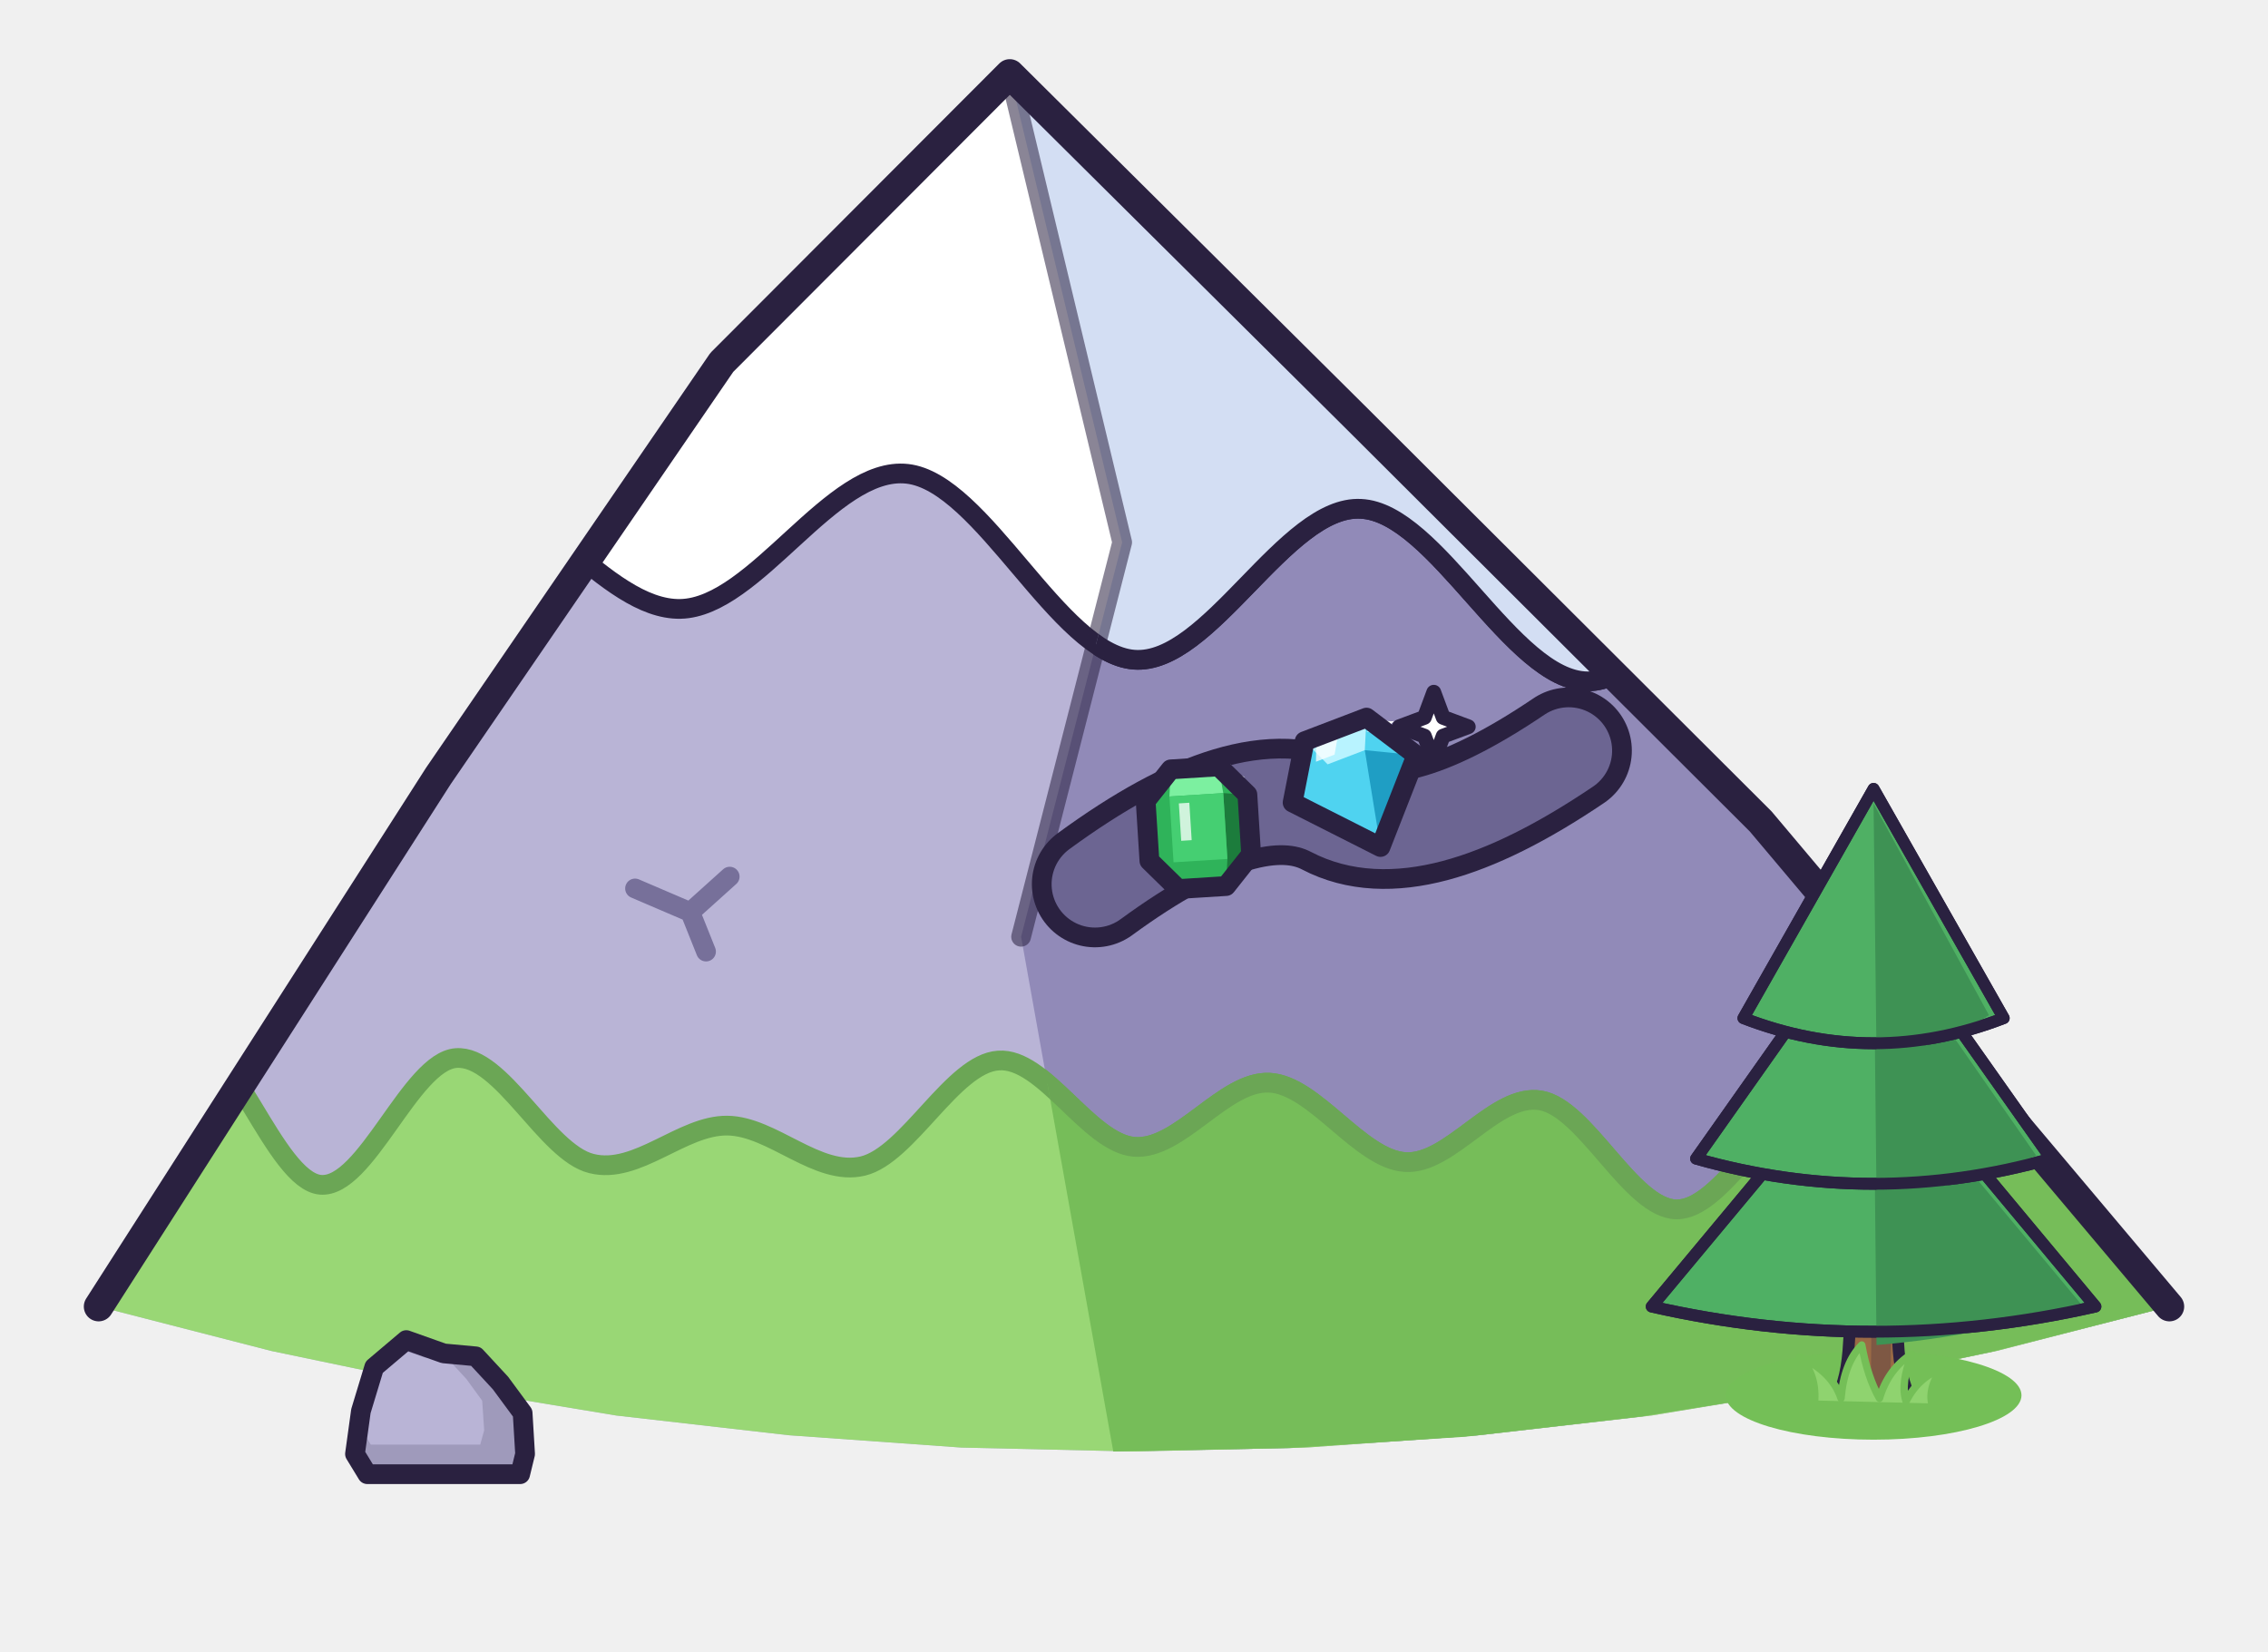
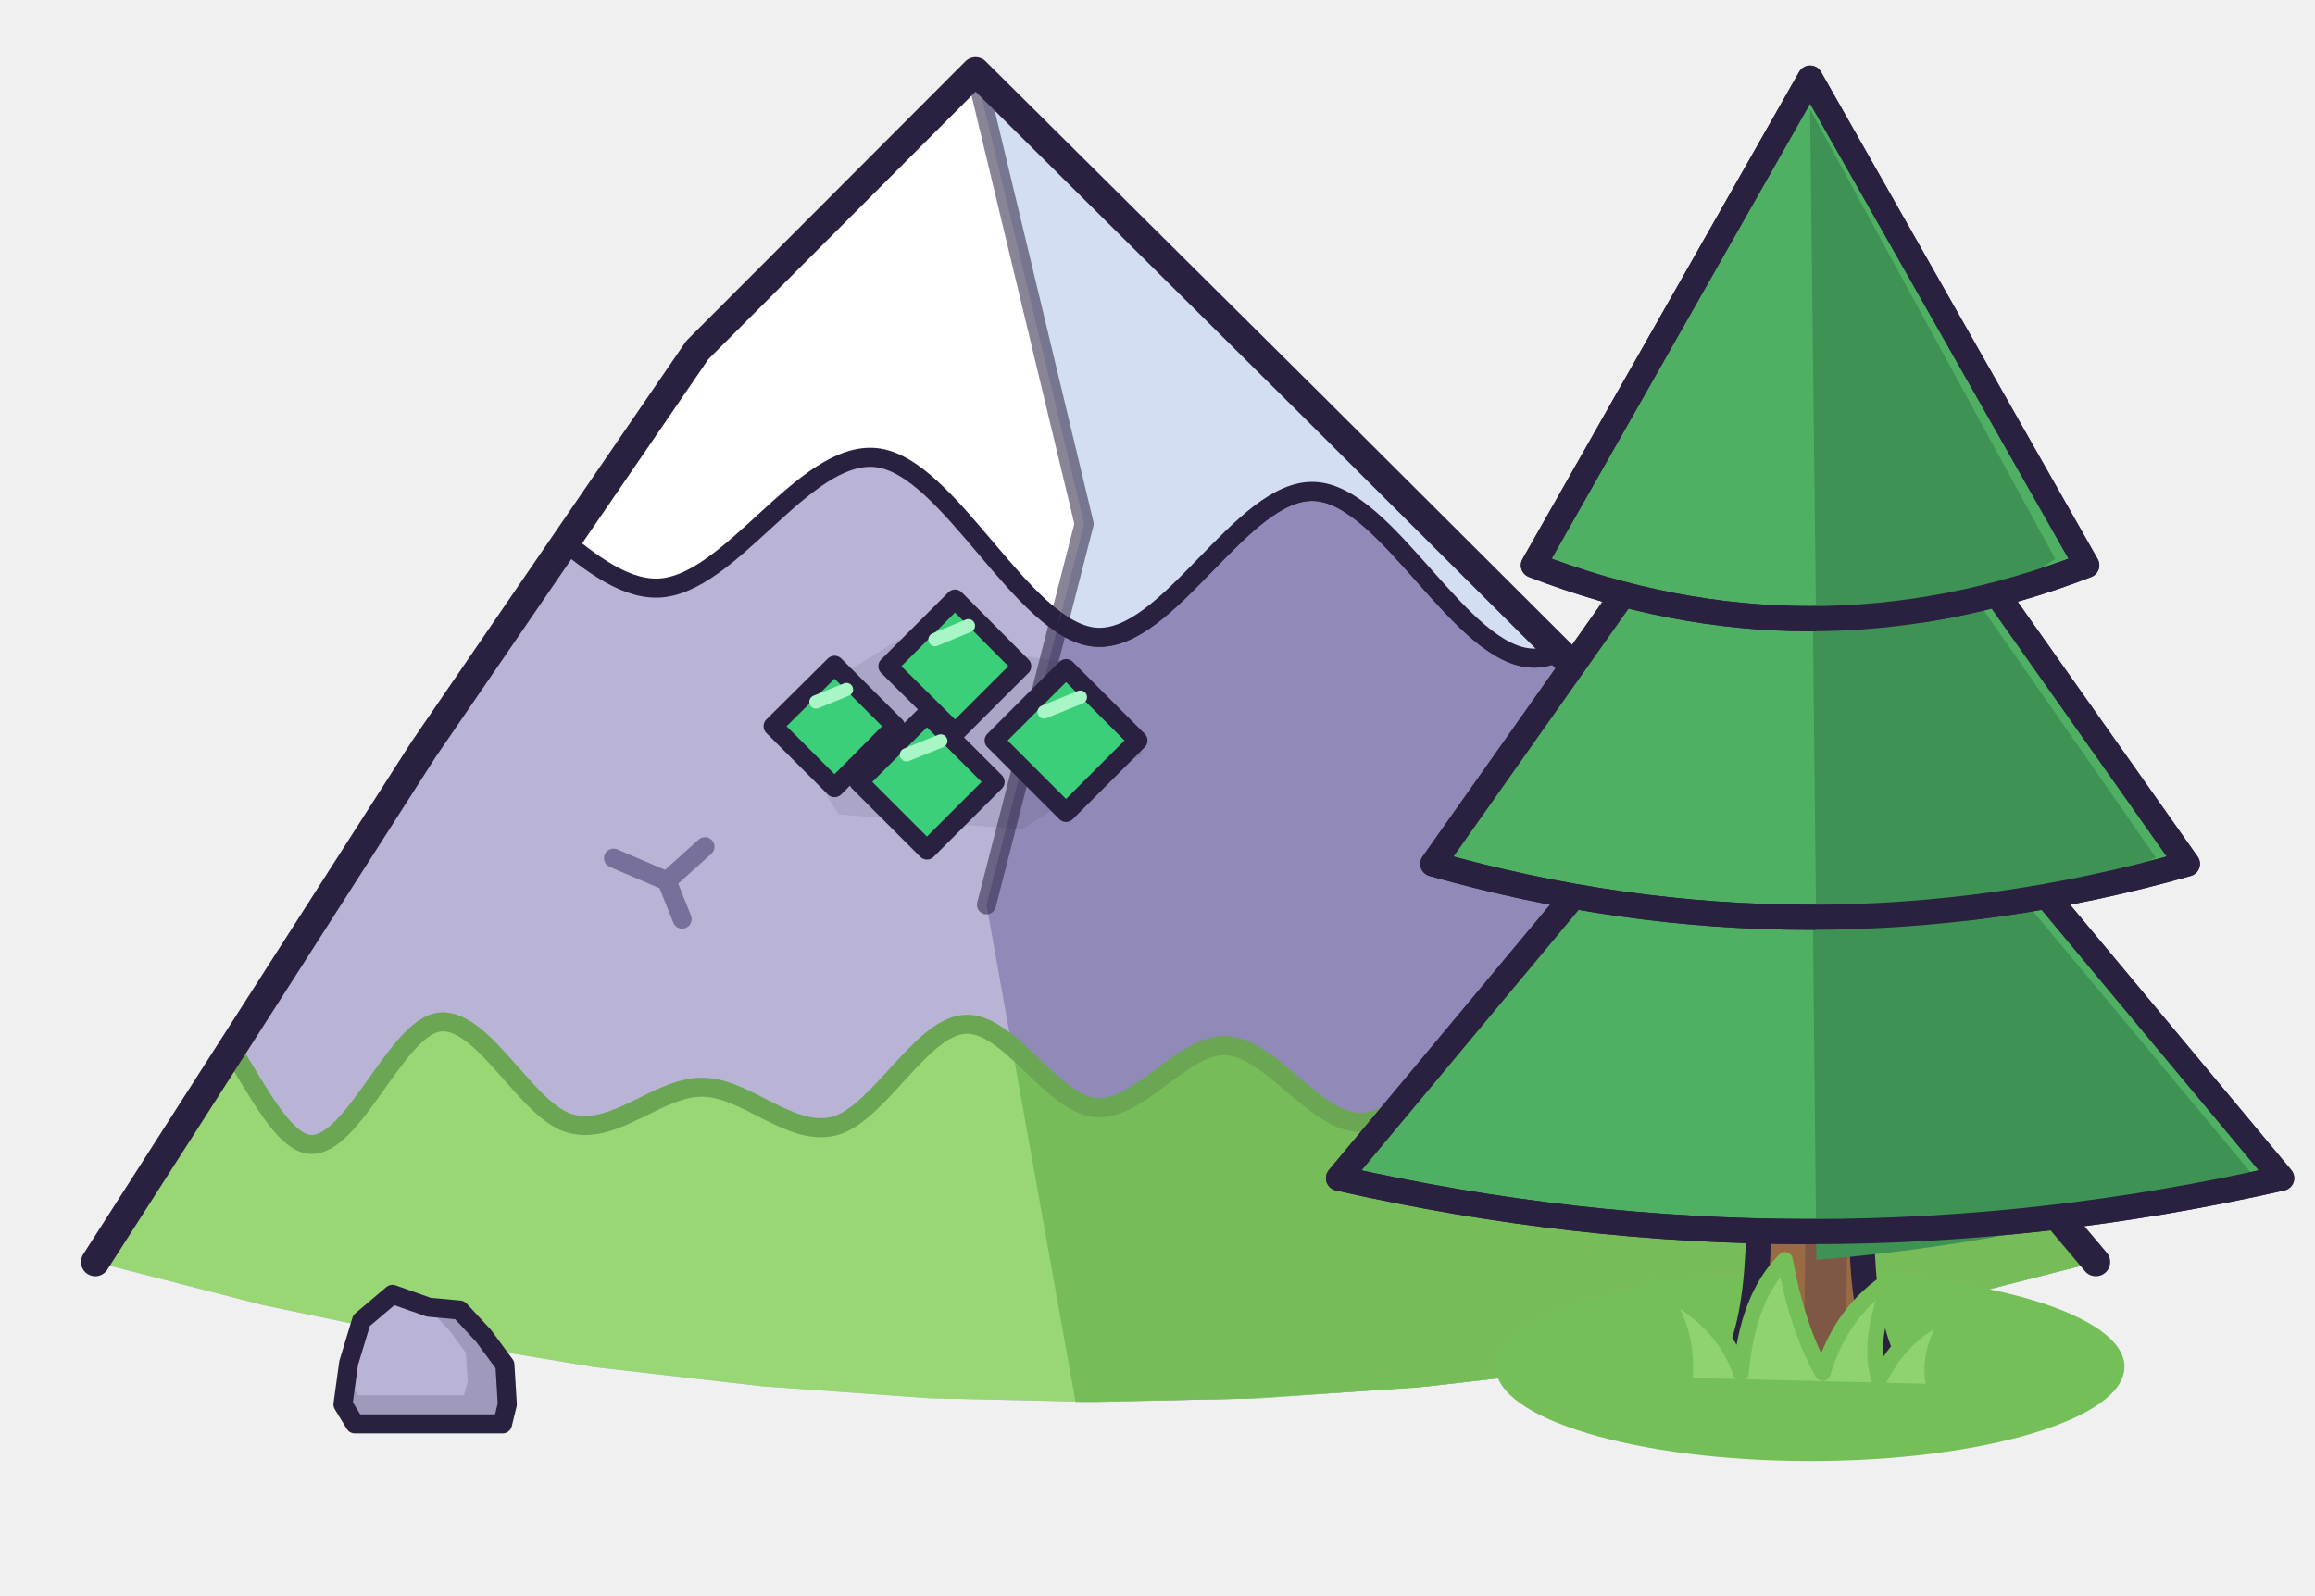
- <svg xmlns="http://www.w3.org/2000/svg" width="460" height="335" viewBox="0 0 460 335" stroke-linejoin="round" stroke-linecap="round">
+ <svg xmlns="http://www.w3.org/2000/svg" width="486" height="335" viewBox="0 0 486 335" stroke-linejoin="round" stroke-linecap="round">
  <defs>
    <clipPath id="montagne-petite-b-d1">
      <path d="M-210,0 L-141.1,-107.6 L-83.6,-191.5 L-25.2,-250 L45.5,-179.8 L127.1,-98.4 L210,0 L175,9 L140,16.3 L105,22.1 L70,26.1 L35,28.6 L0,29.4 L-35,28.6 L-70,26.1 L-105,22.1 L-140,16.3 L-175,9 Z" />
    </clipPath>
    <clipPath id="montagne-petite-b-d2">
      <path d="M-25.2,-250 L45.5,-179.8 L127.1,-98.4 L210,0 L174.3,9.1 L138.6,16.6 L102.9,22.3 L67.2,26.4 L31.5,28.7 L-4.2,29.4 L-22.9,-75 L-2.4,-155 L-25.2,-250 Z" />
    </clipPath>
  </defs>
  <g transform="translate(230 265)">
    <path d="M-210,0 L-141.1,-107.6 L-83.6,-191.5 L-25.2,-250 L45.5,-179.8 L127.1,-98.4 L210,0 L175,9 L140,16.3 L105,22.1 L70,26.1 L35,28.6 L0,29.4 L-35,28.6 L-70,26.1 L-105,22.1 L-140,16.3 L-175,9 Z" fill="#b9b4d6" />
    <g clip-path="url(#montagne-petite-b-d1)">
      <path d="M-25.2,-250 L45.5,-179.8 L127.1,-98.4 L210,0 L174.3,9.1 L138.6,16.6 L102.9,22.3 L67.2,26.4 L31.5,28.7 L-4.2,29.4 L-22.9,-75 L-2.4,-155 L-25.2,-250 Z" fill="#918ab8" />
    </g>
    <g clip-path="url(#montagne-petite-b-d1)">
      <path d="M-230 84 L-220 -22.3 C-215.4 -27.8 -201.7 -54.8 -192.5 -55.2 C-183.3 -55.6 -174.2 -25.5 -165 -24.7 C-155.8 -23.9 -146.7 -49.7 -137.5 -50.4 C-128.3 -51.1 -119.2 -31.2 -110 -29 C-100.8 -26.7 -91.7 -36.8 -82.5 -36.7 C-73.3 -36.6 -64.2 -26.3 -55 -28.5 C-45.8 -30.7 -36.7 -49.3 -27.5 -49.9 C-18.3 -50.6 -9.2 -33.2 0 -32.4 C9.2 -31.6 18.3 -45.9 27.5 -45.4 C36.7 -44.9 45.8 -29.9 55 -29.3 C64.2 -28.7 73.3 -43.4 82.5 -41.8 C91.7 -40.2 100.8 -19.9 110 -19.7 C119.2 -19.6 128.3 -39.5 137.5 -40.8 C146.7 -42 155.8 -24.9 165 -27.1 C174.2 -29.4 183.3 -54.2 192.5 -54.3 C201.7 -54.4 215.4 -32.2 220 -27.8 L230 84 Z" fill="#99d775" stroke="#6ba655" stroke-width="4" />
    </g>
    <g clip-path="url(#montagne-petite-b-d2)">
      <path d="M-230 84 L-220 -22.3 C-215.4 -27.8 -201.7 -54.8 -192.5 -55.2 C-183.3 -55.6 -174.2 -25.5 -165 -24.7 C-155.8 -23.9 -146.7 -49.7 -137.5 -50.4 C-128.3 -51.1 -119.2 -31.2 -110 -29 C-100.8 -26.7 -91.7 -36.8 -82.5 -36.7 C-73.3 -36.6 -64.2 -26.3 -55 -28.5 C-45.8 -30.7 -36.7 -49.3 -27.5 -49.9 C-18.3 -50.6 -9.2 -33.2 0 -32.4 C9.2 -31.6 18.3 -45.9 27.5 -45.4 C36.7 -44.9 45.8 -29.9 55 -29.3 C64.2 -28.7 73.3 -43.4 82.5 -41.8 C91.7 -40.2 100.8 -19.9 110 -19.7 C119.2 -19.6 128.3 -39.5 137.5 -40.8 C146.7 -42 155.8 -24.9 165 -27.1 C174.2 -29.4 183.3 -54.2 192.5 -54.3 C201.7 -54.4 215.4 -32.2 220 -27.8 L230 84 Z" fill="#76bd59" stroke="#6ba655" stroke-width="4" />
    </g>
    <g clip-path="url(#montagne-petite-b-d1)">
      <path d="M-230 -310 L230 -310 L230 -159.7 C222.3 -154.8 199.3 -129.7 184 -130 C168.7 -130.3 153.3 -162.1 138 -161.5 C122.7 -161 107.3 -126.8 92 -126.8 C76.7 -126.9 61.3 -161.1 46 -161.8 C30.7 -162.6 15.3 -130 0 -131.2 C-15.3 -132.4 -30.7 -167.2 -46 -168.9 C-61.3 -170.6 -76.7 -141.8 -92 -141.5 C-107.3 -141.2 -122.7 -167.2 -138 -167 C-153.3 -166.8 -168.7 -141.7 -184 -140.4 C-199.3 -139.1 -222.3 -156.3 -230 -159.5 Z" fill="#ffffff" stroke="#2a2140" stroke-width="4" />
    </g>
    <g clip-path="url(#montagne-petite-b-d2)">
      <path d="M-230 -310 L230 -310 L230 -159.7 C222.3 -154.8 199.3 -129.7 184 -130 C168.7 -130.3 153.3 -162.1 138 -161.5 C122.7 -161 107.3 -126.8 92 -126.8 C76.7 -126.9 61.3 -161.1 46 -161.8 C30.7 -162.6 15.3 -130 0 -131.2 C-15.3 -132.4 -30.7 -167.2 -46 -168.9 C-61.3 -170.6 -76.7 -141.8 -92 -141.5 C-107.3 -141.2 -122.7 -167.2 -138 -167 C-153.3 -166.8 -168.7 -141.7 -184 -140.4 C-199.3 -139.1 -222.3 -156.3 -230 -159.5 Z" fill="#d3def3" stroke="#2a2140" stroke-width="4" />
    </g>
    <path d="M-25.2,-250 L-2.4,-155 L-22.9,-75" stroke="#2a2140" stroke-width="4" fill="none" opacity="0.55" />
-     <g transform="translate(40 -100) rotate(-9.3)">
-       <path d="M-49.6 6.4 Q-14.9 -11.2 0 0 T49.6 -4.8" stroke="#2a2140" stroke-width="25.6" fill="none" />
-       <path d="M-49.6 6.4 Q-14.9 -11.2 0 0 T49.6 -4.8" stroke="#6c6592" stroke-width="17.6" fill="none" />
-       <g transform="translate(-27.2 0) rotate(5.7) scale(0.304) translate(-50 -55)">
-         <polygon points="34,10 66,10 84,30 84,70 66,90 34,90 16,70 16,30" fill="#2fb35a" />
-         <polygon points="34,10 66,10 68,28 32,28" fill="#7cf0a0" />
-         <polygon points="68,28 84,30 84,70 66,90 68,72" fill="#1c7c3c" />
-         <polygon points="32,28 68,28 68,72 32,72" fill="#45cf72" />
-         <polygon points="38,33 45,33 45,58 38,58" fill="#ffffff" opacity="0.75" />
-         <path d="M74 9 Q75.8 16.2 83 18 Q75.8 19.8 74 27 Q72.2 19.8 65 18 Q72.2 16.2 74 9 Z" fill="#ffffff" />
-         <polygon points="34,10 66,10 84,30 84,70 66,90 34,90 16,70 16,30" fill="none" stroke="#2a2140" stroke-width="13.2" />
-       </g>
-       <g transform="translate(6.4 -3.2) rotate(-11.6) scale(0.336) translate(-50 -55)">
-         <polygon points="30,14 70,14 90,46 50,90 10,46" fill="#4fd3f0" />
-         <polygon points="30,14 70,14 62,32 38,32" fill="#b8f3ff" />
-         <polygon points="90,46 62,32 50,90" fill="#1f9ec4" />
-         <polygon points="36,18 50,18 44,28 32,28" fill="#ffffff" opacity="0.75" />
-         <path d="M76 13 Q77.8 20.2 85 22 Q77.8 23.8 76 31 Q74.2 23.8 67 22 Q74.2 20.2 76 13 Z" fill="#ffffff" />
-         <polygon points="30,14 70,14 90,46 50,90 10,46" fill="none" stroke="#2a2140" stroke-width="11.9" />
-       </g>
-     </g>
-     <path d="M60.8 -124.6 L62.7 -119.5 L67.8 -117.6 L62.7 -115.7 L60.8 -110.6 L58.9 -115.7 L53.8 -117.6 L58.9 -119.5 Z" fill="#ffffff" stroke="#2a2140" stroke-width="3" />
+     <path d="M-66.8 -114.8 L-41.2 -130.8 L-6 -126 L10 -106.8 L-15.6 -90.8 L-54 -94 Z" fill="#2a2140" opacity="0.1" />
+     <path d="M-54.8 -125.3 L-42 -112.5 L-54.8 -99.6 L-67.7 -112.5 Z" fill="#3ccf7a" stroke="#2a2140" stroke-width="4" />
+     <path d="M-58.7 -117.6 L-52.3 -120.2" stroke="#a8f5c6" stroke-width="2.8" />
+     <path d="M-29.5 -139.2 L-15.5 -125.1 L-29.5 -111.1 L-43.6 -125.1 Z" fill="#3ccf7a" stroke="#2a2140" stroke-width="4" />
+     <path d="M-33.7 -130.7 L-26.7 -133.6" stroke="#a8f5c6" stroke-width="2.8" />
+     <path d="M-6.2 -124.6 L8.9 -109.5 L-6.2 -94.4 L-21.3 -109.5 Z" fill="#3ccf7a" stroke="#2a2140" stroke-width="4" />
+     <path d="M-10.8 -115.5 L-3.2 -118.6" stroke="#a8f5c6" stroke-width="2.8" />
+     <path d="M-35.4 -115.1 L-21.1 -100.8 L-35.4 -86.5 L-49.7 -100.8 Z" fill="#3ccf7a" stroke="#2a2140" stroke-width="4" />
+     <path d="M-39.7 -106.5 L-32.5 -109.4" stroke="#a8f5c6" stroke-width="2.8" />
    <path d="M-101.2 -84.8 L-90 -80 L-82 -87.2 M-90 -80 L-86.8 -72" stroke="#77709a" stroke-width="4" fill="none" />
    <path d="M-210,0 L-141.1,-107.6 L-83.6,-191.5 L-25.2,-250 L45.5,-179.8 L127.1,-98.4 L210,0" fill="none" stroke="#2a2140" stroke-width="6" />
-     <g transform="translate(150 18) scale(0.3)">
+     <g transform="translate(150 22) scale(0.66)">
      <ellipse cx="0" cy="0" rx="100" ry="30" fill="#74bf57" />
      <path d="M-27 4 Q-19 -6 -17 -30 L-13 -90 L13 -90 L17 -30 Q19 -6 27 4 Z" fill="#9a6a45" stroke="#2a2140" stroke-width="8" />
      <path d="M4.75 -6 L5.7 -86" stroke="#7e5844" stroke-width="13.3" />
      <path d="M-150 -60 L0 -240 L150 -60 Q0 -26 -150 -60 Z" fill="#4fb064" stroke="#2a2140" stroke-width="8" />
      <path d="M0 -230 L140 -62 Q75 -40 2 -34 Z" fill="#3e9254" />
      <path d="M-150 -60 L0 -240 L150 -60 Q0 -26 -150 -60 Z" fill="none" stroke="#2a2140" stroke-width="8" />
      <path d="M-120 -160 L0 -330 L120 -160 Q0 -126 -120 -160 Z" fill="#4fb064" stroke="#2a2140" stroke-width="8" />
      <path d="M0 -320 L110 -162 Q60 -140 2 -134 Z" fill="#3e9254" />
      <path d="M-120 -160 L0 -330 L120 -160 Q0 -126 -120 -160 Z" fill="none" stroke="#2a2140" stroke-width="8" />
      <path d="M-88 -255 L0 -410 L88 -255 Q0 -221 -88 -255 Z" fill="#4fb064" stroke="#2a2140" stroke-width="8" />
      <path d="M0 -400 L78 -257 Q44 -235 2 -229 Z" fill="#3e9254" />
      <path d="M-88 -255 L0 -410 L88 -255 Q0 -221 -88 -255 Z" fill="none" stroke="#2a2140" stroke-width="8" />
      <path d="M-40 6 Q-38 -14 -50 -26 Q-28 -16 -22 2 Q-20 -22 -8 -34 Q-4 -12 4 2 Q10 -18 26 -28 Q18 -8 22 4 Q30 -12 46 -18 Q36 -4 40 8 Z" fill="#8fd36f" stroke="#74bf57" stroke-width="5" />
    </g>
    <polygon points="-158,29.9 -156.8,21.2 -154.1,12.3 -147.6,6.8 -140,9.5 -133.5,10.1 -128.5,15.5 -124,21.6 -123.5,29.9 -124.5,34 -155.5,34" fill="#9f9abb" />
    <polygon points="-156.6,25.1 -155.8,18.8 -153.8,12.4 -149.2,8.5 -143.7,10.4 -139,10.8 -135.4,14.7 -132.2,19.1 -131.8,25.1 -132.6,28 -154.8,28" fill="#b9b4d6" />
    <polygon points="-158,29.9 -156.8,21.2 -154.1,12.3 -147.6,6.8 -140,9.5 -133.5,10.1 -128.5,15.5 -124,21.6 -123.5,29.9 -124.5,34 -155.5,34" fill="none" stroke="#2a2140" stroke-width="4" />
  </g>
</svg>
